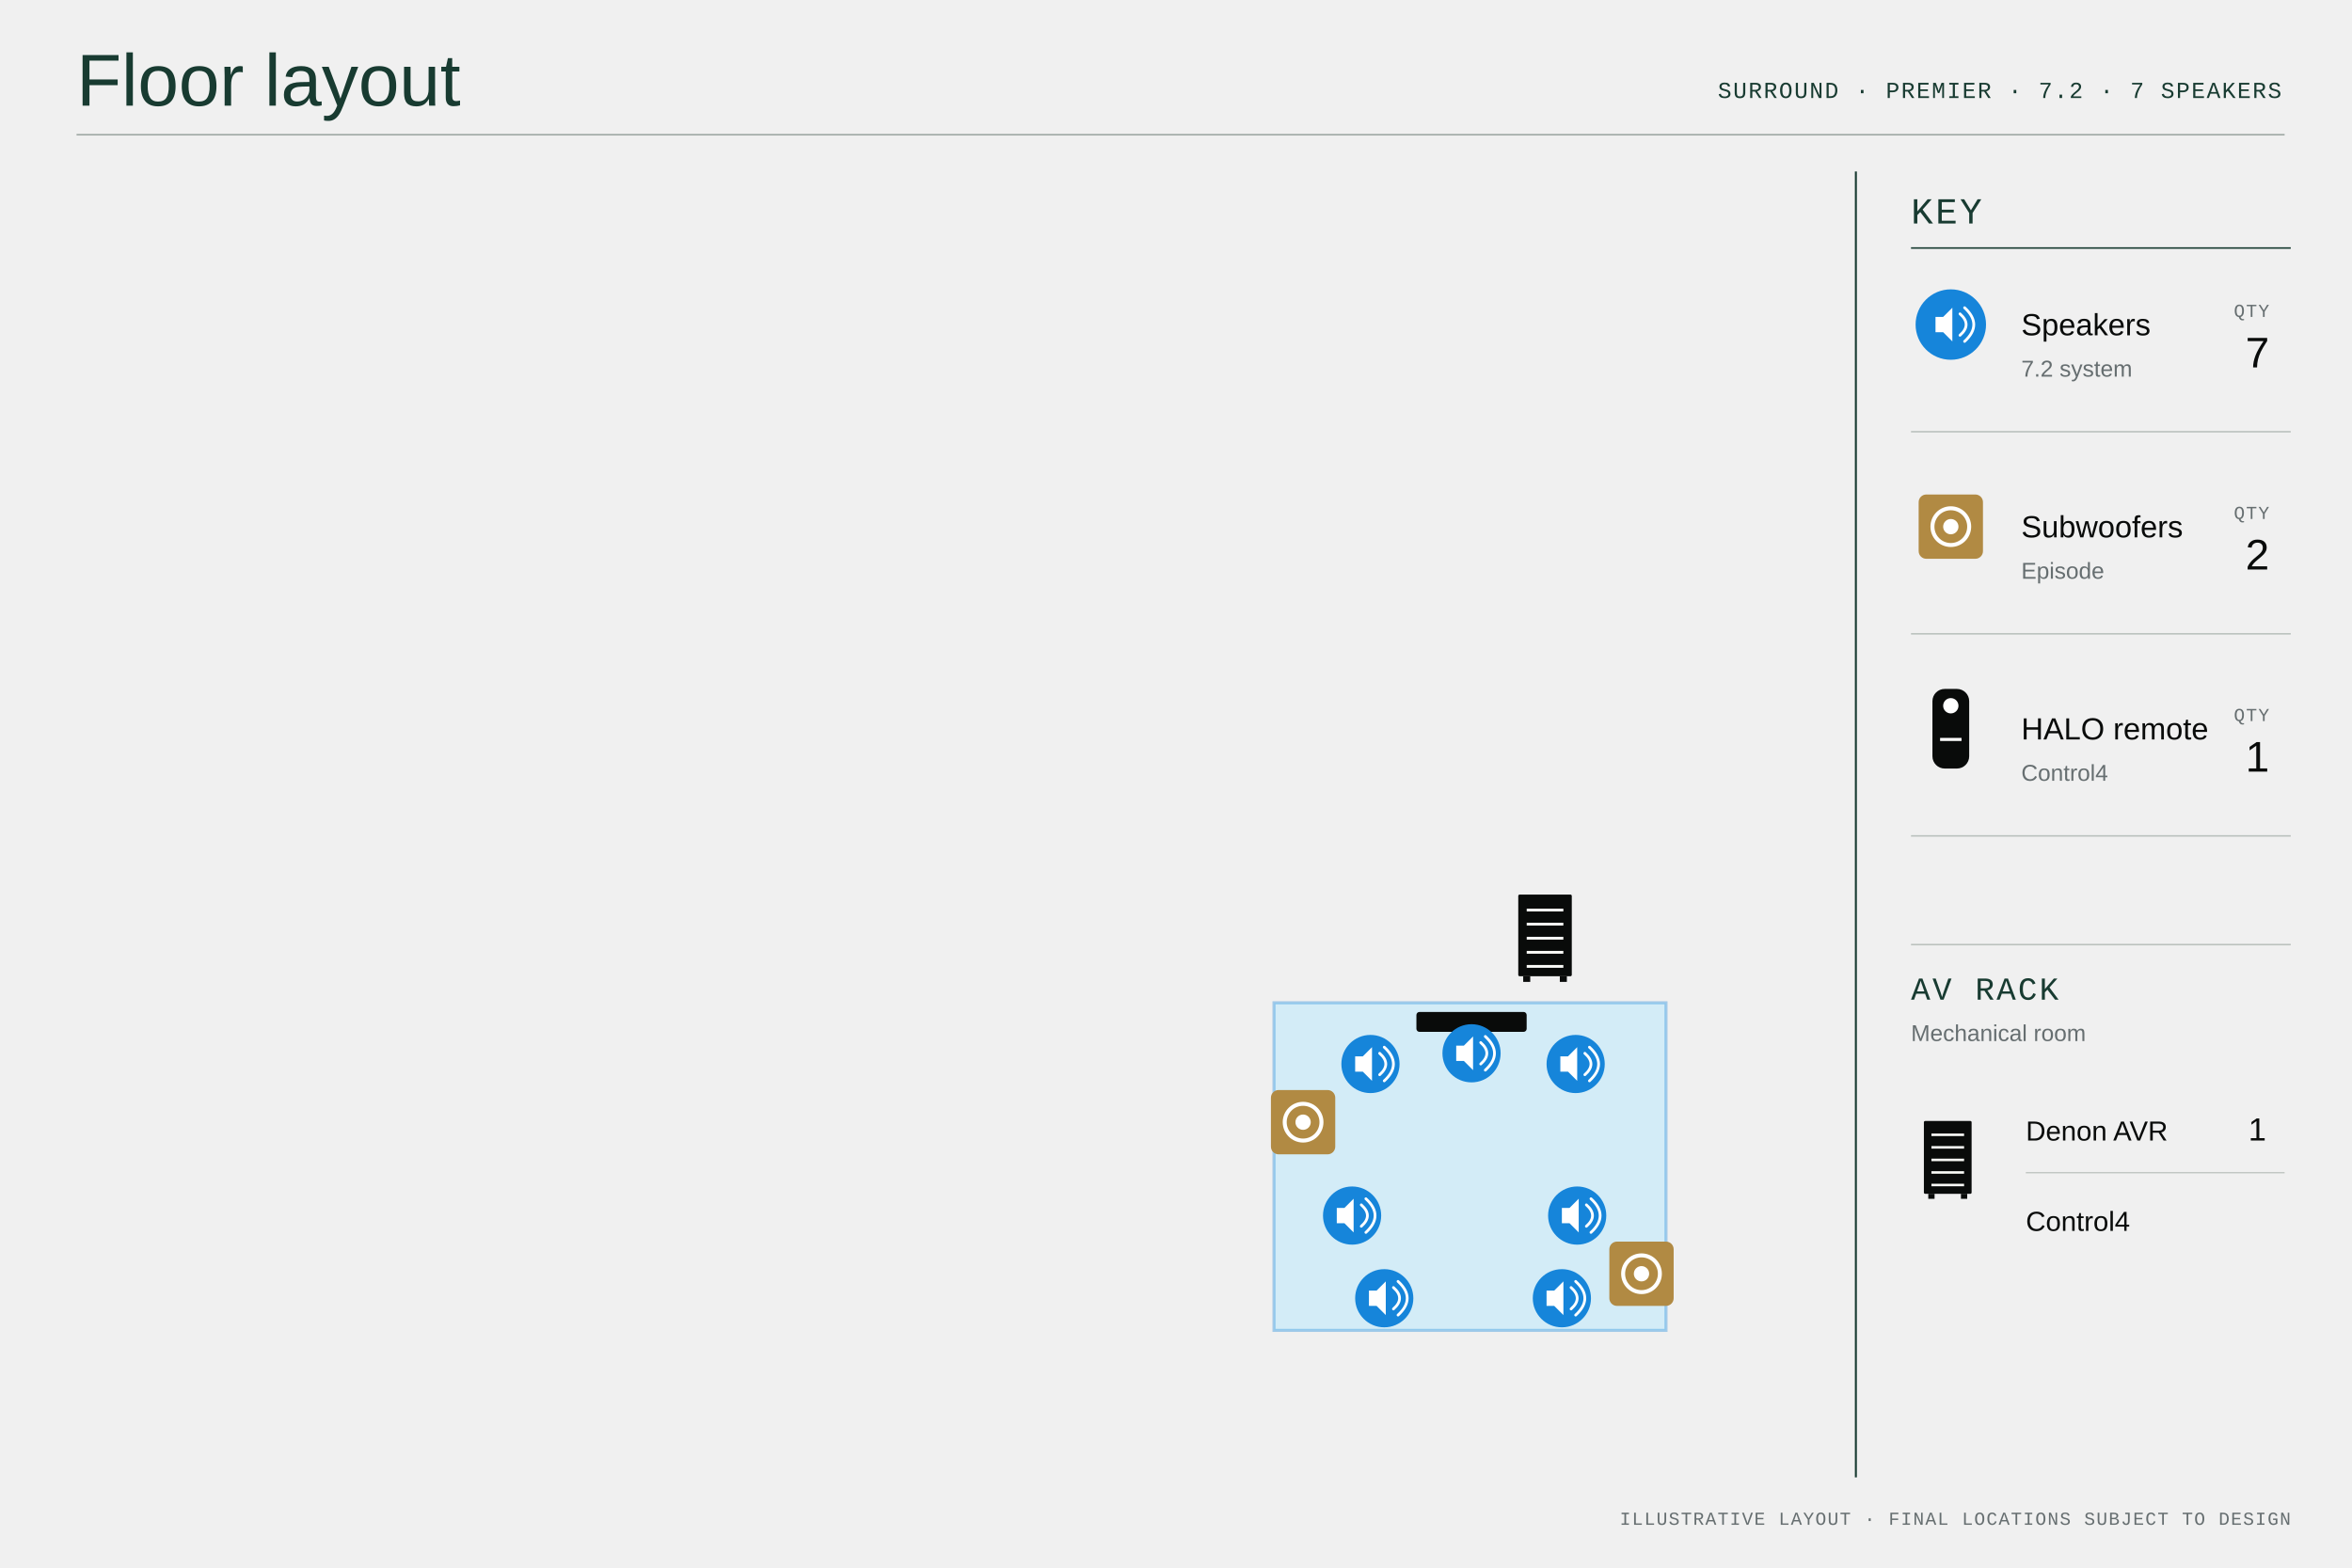
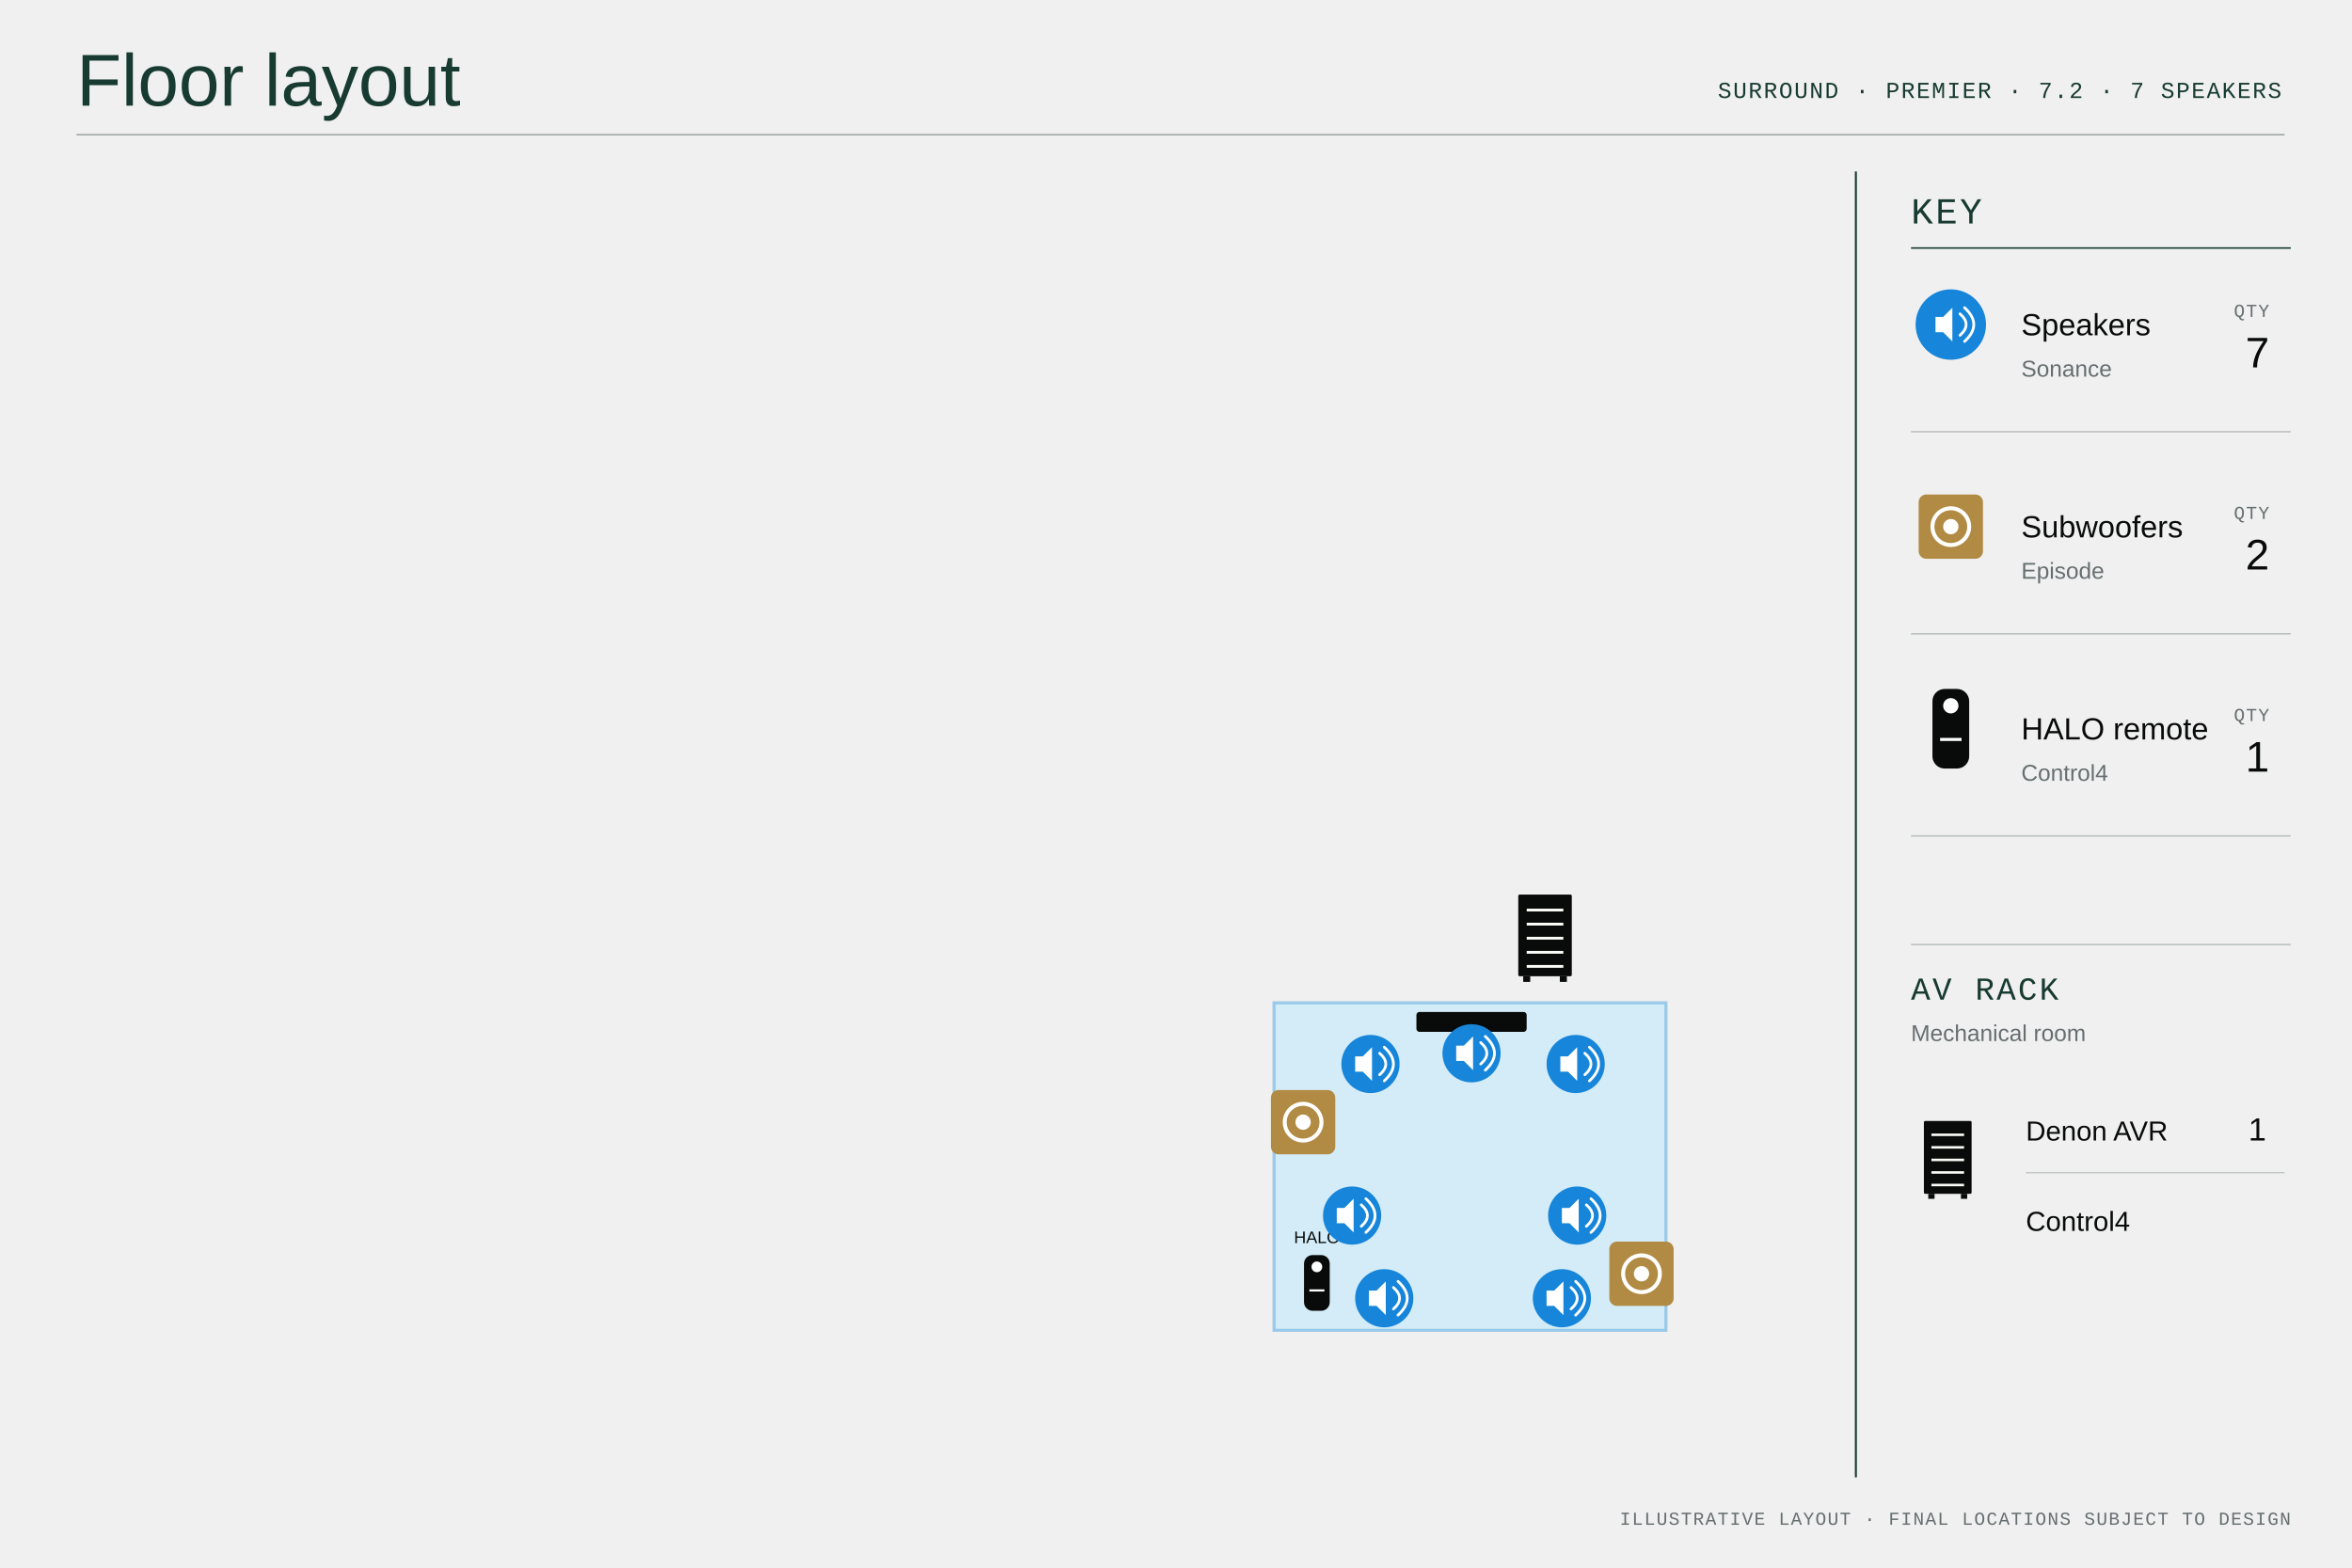
<svg xmlns="http://www.w3.org/2000/svg" viewBox="0 0 1536 1024" width="1536" height="1024" role="img" aria-label="Surround Premier floor layout and equipment key">
  <text x="50" y="69" fill="#183B31" font-family="Arial,Helvetica,sans-serif" font-size="48">Floor layout</text>
  <text x="1490" y="64" fill="#183B31" font-family="IBM Plex Mono,Courier New,monospace" font-size="15" letter-spacing=".065em" text-anchor="end">SURROUND · PREMIER · 7.2 · 7 SPEAKERS</text>
  <line x1="50" y1="88" x2="1492" y2="88" stroke="#9DA7A3" stroke-width="1" />
  <rect x="832" y="655" width="256" height="214" fill="#BFE9FC" fill-opacity=".60" stroke="#1685DA" stroke-opacity=".35" stroke-width="2" />
+   <g transform="translate(860,838) scale(.70)" data-device="remote">
+     <rect x="-12" y="-26" width="24" height="52" rx="8" fill="#090B0A" />
+     <circle cy="-15" r="5" fill="white" />
+     <path d="M-7 7h14" stroke="white" stroke-width="2" />
+   </g>
+   <text x="860" y="812" fill="#090B0A" font-family="Arial,Helvetica,sans-serif" font-size="11" text-anchor="middle">HALO</text>
  <rect x="925" y="661" width="72" height="13" rx="2" fill="#090B0A" />
  <line x1="961" y1="674" x2="961" y2="690" stroke="#090B0A" stroke-width="2" />
  <g transform="translate(895,695)">
    <circle r="19" fill="#1685DA" />
    <path d="M-10 -5h5l6 -6v22l-6 -6h-5z" fill="white" />
    <path d="M6 -7q8 7 0 14M9 -11q12 11 0 22" fill="none" stroke="white" stroke-width="1.8" stroke-linecap="round" />
  </g>
  <g transform="translate(961,688)">
    <circle r="19" fill="#1685DA" />
    <path d="M-10 -5h5l6 -6v22l-6 -6h-5z" fill="white" />
    <path d="M6 -7q8 7 0 14M9 -11q12 11 0 22" fill="none" stroke="white" stroke-width="1.8" stroke-linecap="round" />
  </g>
  <g transform="translate(1029,695)">
    <circle r="19" fill="#1685DA" />
    <path d="M-10 -5h5l6 -6v22l-6 -6h-5z" fill="white" />
    <path d="M6 -7q8 7 0 14M9 -11q12 11 0 22" fill="none" stroke="white" stroke-width="1.8" stroke-linecap="round" />
  </g>
  <g transform="translate(883,794)">
    <circle r="19" fill="#1685DA" />
    <path d="M-10 -5h5l6 -6v22l-6 -6h-5z" fill="white" />
    <path d="M6 -7q8 7 0 14M9 -11q12 11 0 22" fill="none" stroke="white" stroke-width="1.8" stroke-linecap="round" />
  </g>
  <g transform="translate(1030,794)">
    <circle r="19" fill="#1685DA" />
    <path d="M-10 -5h5l6 -6v22l-6 -6h-5z" fill="white" />
    <path d="M6 -7q8 7 0 14M9 -11q12 11 0 22" fill="none" stroke="white" stroke-width="1.8" stroke-linecap="round" />
  </g>
  <g transform="translate(904,848)">
    <circle r="19" fill="#1685DA" />
    <path d="M-10 -5h5l6 -6v22l-6 -6h-5z" fill="white" />
    <path d="M6 -7q8 7 0 14M9 -11q12 11 0 22" fill="none" stroke="white" stroke-width="1.8" stroke-linecap="round" />
  </g>
  <g transform="translate(1020,848)">
    <circle r="19" fill="#1685DA" />
    <path d="M-10 -5h5l6 -6v22l-6 -6h-5z" fill="white" />
    <path d="M6 -7q8 7 0 14M9 -11q12 11 0 22" fill="none" stroke="white" stroke-width="1.8" stroke-linecap="round" />
  </g>
  <g transform="translate(851,733)">
    <rect x="-21" y="-21" width="42" height="42" rx="5" fill="#B18A43" />
    <circle r="12" fill="none" stroke="white" stroke-width="2.6" />
    <circle r="5" fill="white" />
  </g>
  <g transform="translate(1072,832)">
    <rect x="-21" y="-21" width="42" height="42" rx="5" fill="#B18A43" />
    <circle r="12" fill="none" stroke="white" stroke-width="2.6" />
    <circle r="5" fill="white" />
  </g>
  <g transform="translate(1009,611) scale(0.92)">
    <rect x="-19" y="-29" width="38" height="58" rx="1" fill="#090B0A" />
    <path d="M-13 -18h26M-13 -8h26M-13 2h26M-13 12h26M-13 22h26" stroke="#FAFBF7" stroke-width="2" />
    <path d="M-13 29v4m26 -4v4" stroke="#090B0A" stroke-width="5" />
  </g>
  <line x1="1212" y1="112" x2="1212" y2="965" stroke="#183B31" stroke-width="1.3" />
  <text x="1248" y="146" fill="#183B31" font-family="IBM Plex Mono,Courier New,monospace" font-size="24" letter-spacing=".065em">KEY</text>
  <line x1="1248" y1="162" x2="1496" y2="162" stroke="#183B31" stroke-width="1" />
  <g>
    <g transform="translate(1274,212)">
      <circle r="23" fill="#1685DA" />
      <path d="M-10 -5h5l6 -6v22l-6 -6h-5z" fill="white" />
      <path d="M6 -7q8 7 0 14M9 -11q12 11 0 22" fill="none" stroke="white" stroke-width="1.8" stroke-linecap="round" />
    </g>
    <text x="1320" y="219" fill="#090B0A" font-family="Arial,Helvetica,sans-serif" font-size="20">Speakers</text>
-     <text x="1320" y="246" fill="#666E70" font-family="Arial,Helvetica,sans-serif" font-size="15">7.2 system</text>
+     <text x="1320" y="246" fill="#666E70" font-family="Arial,Helvetica,sans-serif" font-size="15">Sonance</text>
    <text x="1482" y="207" fill="#666E70" font-family="IBM Plex Mono,Courier New,monospace" font-size="12" letter-spacing=".065em" text-anchor="end">QTY</text>
    <text x="1482" y="240" fill="#090B0A" font-family="Arial,Helvetica,sans-serif" font-size="28" text-anchor="end">7</text>
    <line x1="1248" y1="282" x2="1496" y2="282" stroke="#BBC2BE" stroke-width="1" />
  </g>
  <g>
    <g transform="translate(1274,344)">
      <rect x="-21" y="-21" width="42" height="42" rx="5" fill="#B18A43" />
      <circle r="12" fill="none" stroke="white" stroke-width="2.6" />
      <circle r="5" fill="white" />
    </g>
    <text x="1320" y="351" fill="#090B0A" font-family="Arial,Helvetica,sans-serif" font-size="20">Subwoofers</text>
    <text x="1320" y="378" fill="#666E70" font-family="Arial,Helvetica,sans-serif" font-size="15">Episode</text>
    <text x="1482" y="339" fill="#666E70" font-family="IBM Plex Mono,Courier New,monospace" font-size="12" letter-spacing=".065em" text-anchor="end">QTY</text>
    <text x="1482" y="372" fill="#090B0A" font-family="Arial,Helvetica,sans-serif" font-size="28" text-anchor="end">2</text>
    <line x1="1248" y1="414" x2="1496" y2="414" stroke="#BBC2BE" stroke-width="1" />
  </g>
  <g>
    <g transform="translate(1274,476)">
      <rect x="-12" y="-26" width="24" height="52" rx="8" fill="#090B0A" />
      <circle cy="-15" r="5" fill="white" />
      <path d="M-7 7h14" stroke="white" stroke-width="2" />
    </g>
    <text x="1320" y="483" fill="#090B0A" font-family="Arial,Helvetica,sans-serif" font-size="20">HALO remote</text>
    <text x="1320" y="510" fill="#666E70" font-family="Arial,Helvetica,sans-serif" font-size="15">Control4</text>
    <text x="1482" y="471" fill="#666E70" font-family="IBM Plex Mono,Courier New,monospace" font-size="12" letter-spacing=".065em" text-anchor="end">QTY</text>
    <text x="1482" y="504" fill="#090B0A" font-family="Arial,Helvetica,sans-serif" font-size="28" text-anchor="end">1</text>
    <line x1="1248" y1="546" x2="1496" y2="546" stroke="#BBC2BE" stroke-width="1" />
  </g>
  <line x1="1248" y1="617" x2="1496" y2="617" stroke="#BBC2BE" stroke-width="1" />
  <text x="1248" y="653" fill="#183B31" font-family="IBM Plex Mono,Courier New,monospace" font-size="21" letter-spacing=".065em">AV RACK</text>
  <text x="1248" y="680" fill="#666E70" font-family="Arial,Helvetica,sans-serif" font-size="15">Mechanical room</text>
  <g transform="translate(1272,756) scale(0.82)">
    <rect x="-19" y="-29" width="38" height="58" rx="1" fill="#090B0A" />
    <path d="M-13 -18h26M-13 -8h26M-13 2h26M-13 12h26M-13 22h26" stroke="#FAFBF7" stroke-width="2" />
    <path d="M-13 29v4m26 -4v4" stroke="#090B0A" stroke-width="5" />
  </g>
  <text x="1323" y="745" fill="#090B0A" font-family="Arial,Helvetica,sans-serif" font-size="18">Denon AVR</text>
  <text x="1480" y="745" fill="#090B0A" font-family="Arial,Helvetica,sans-serif" font-size="21" text-anchor="end">1</text>
  <line x1="1323" y1="766" x2="1492" y2="766" stroke="#BCC2BE" stroke-width=".8" />
  <text x="1323" y="804" fill="#090B0A" font-family="Arial,Helvetica,sans-serif" font-size="18">Control4</text>
  <text x="1496" y="996" fill="#666E70" font-family="IBM Plex Mono,Courier New,monospace" font-size="12" letter-spacing=".065em" text-anchor="end">ILLUSTRATIVE LAYOUT · FINAL LOCATIONS SUBJECT TO DESIGN</text>
</svg>
